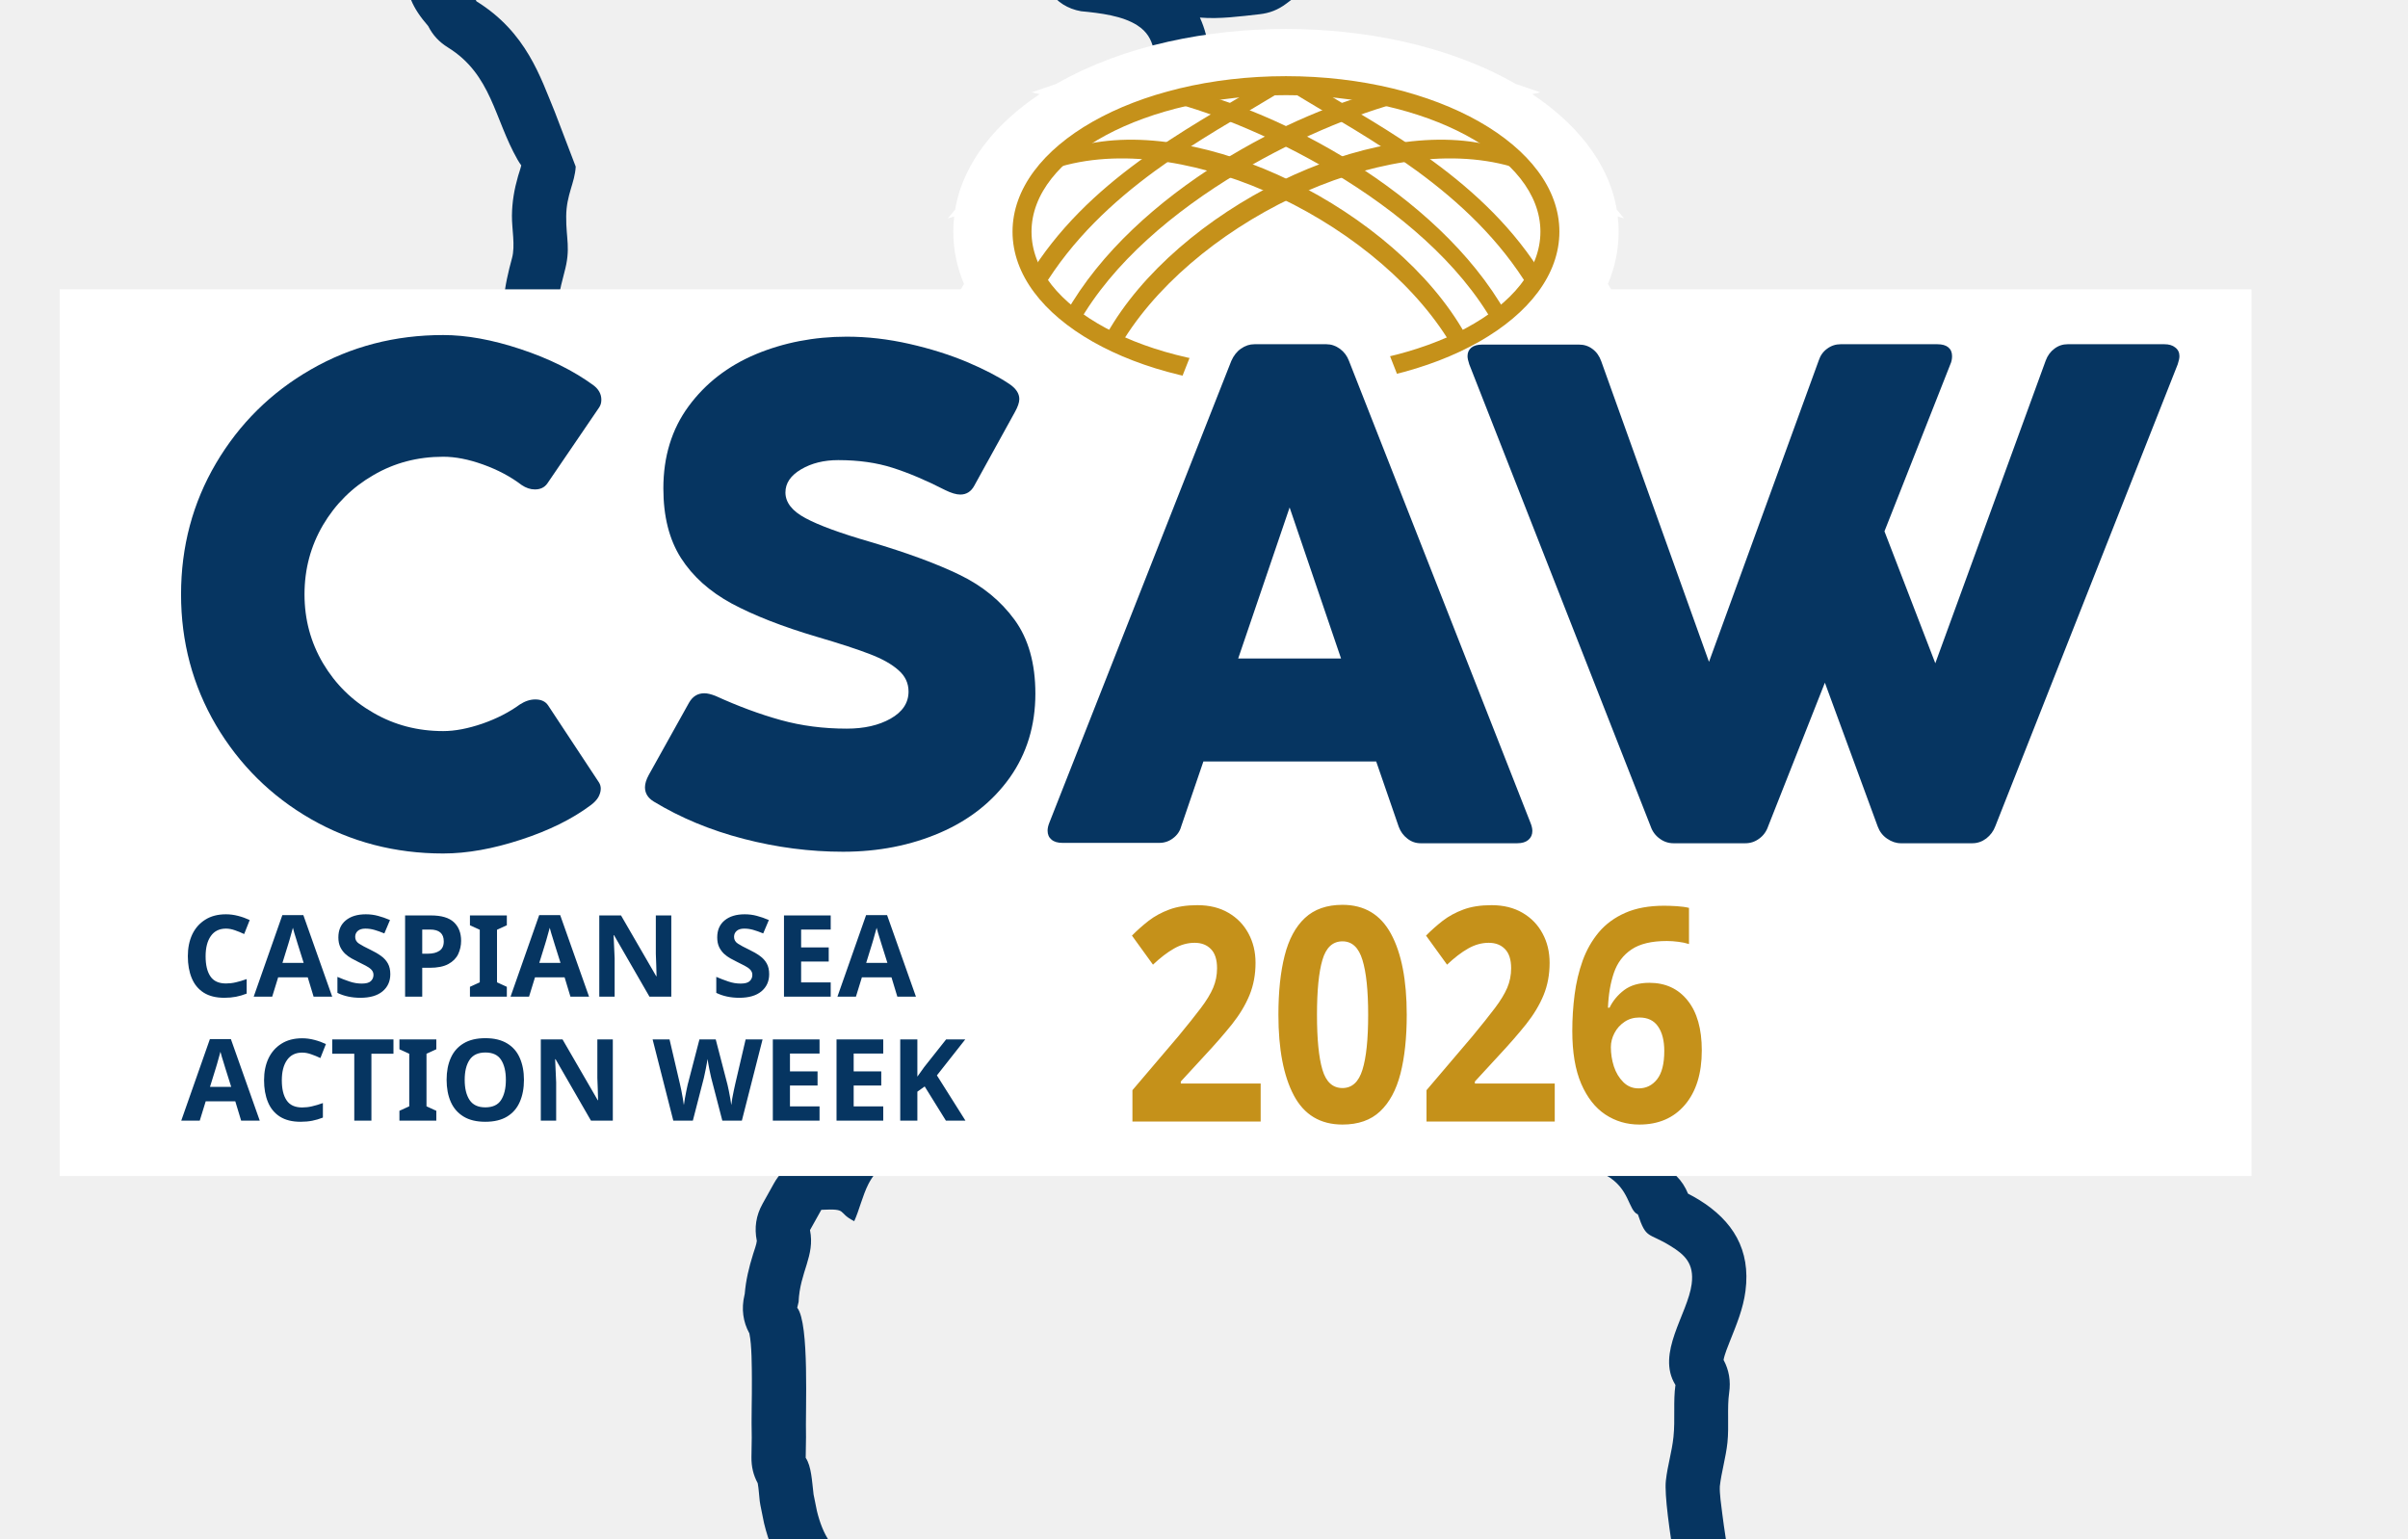
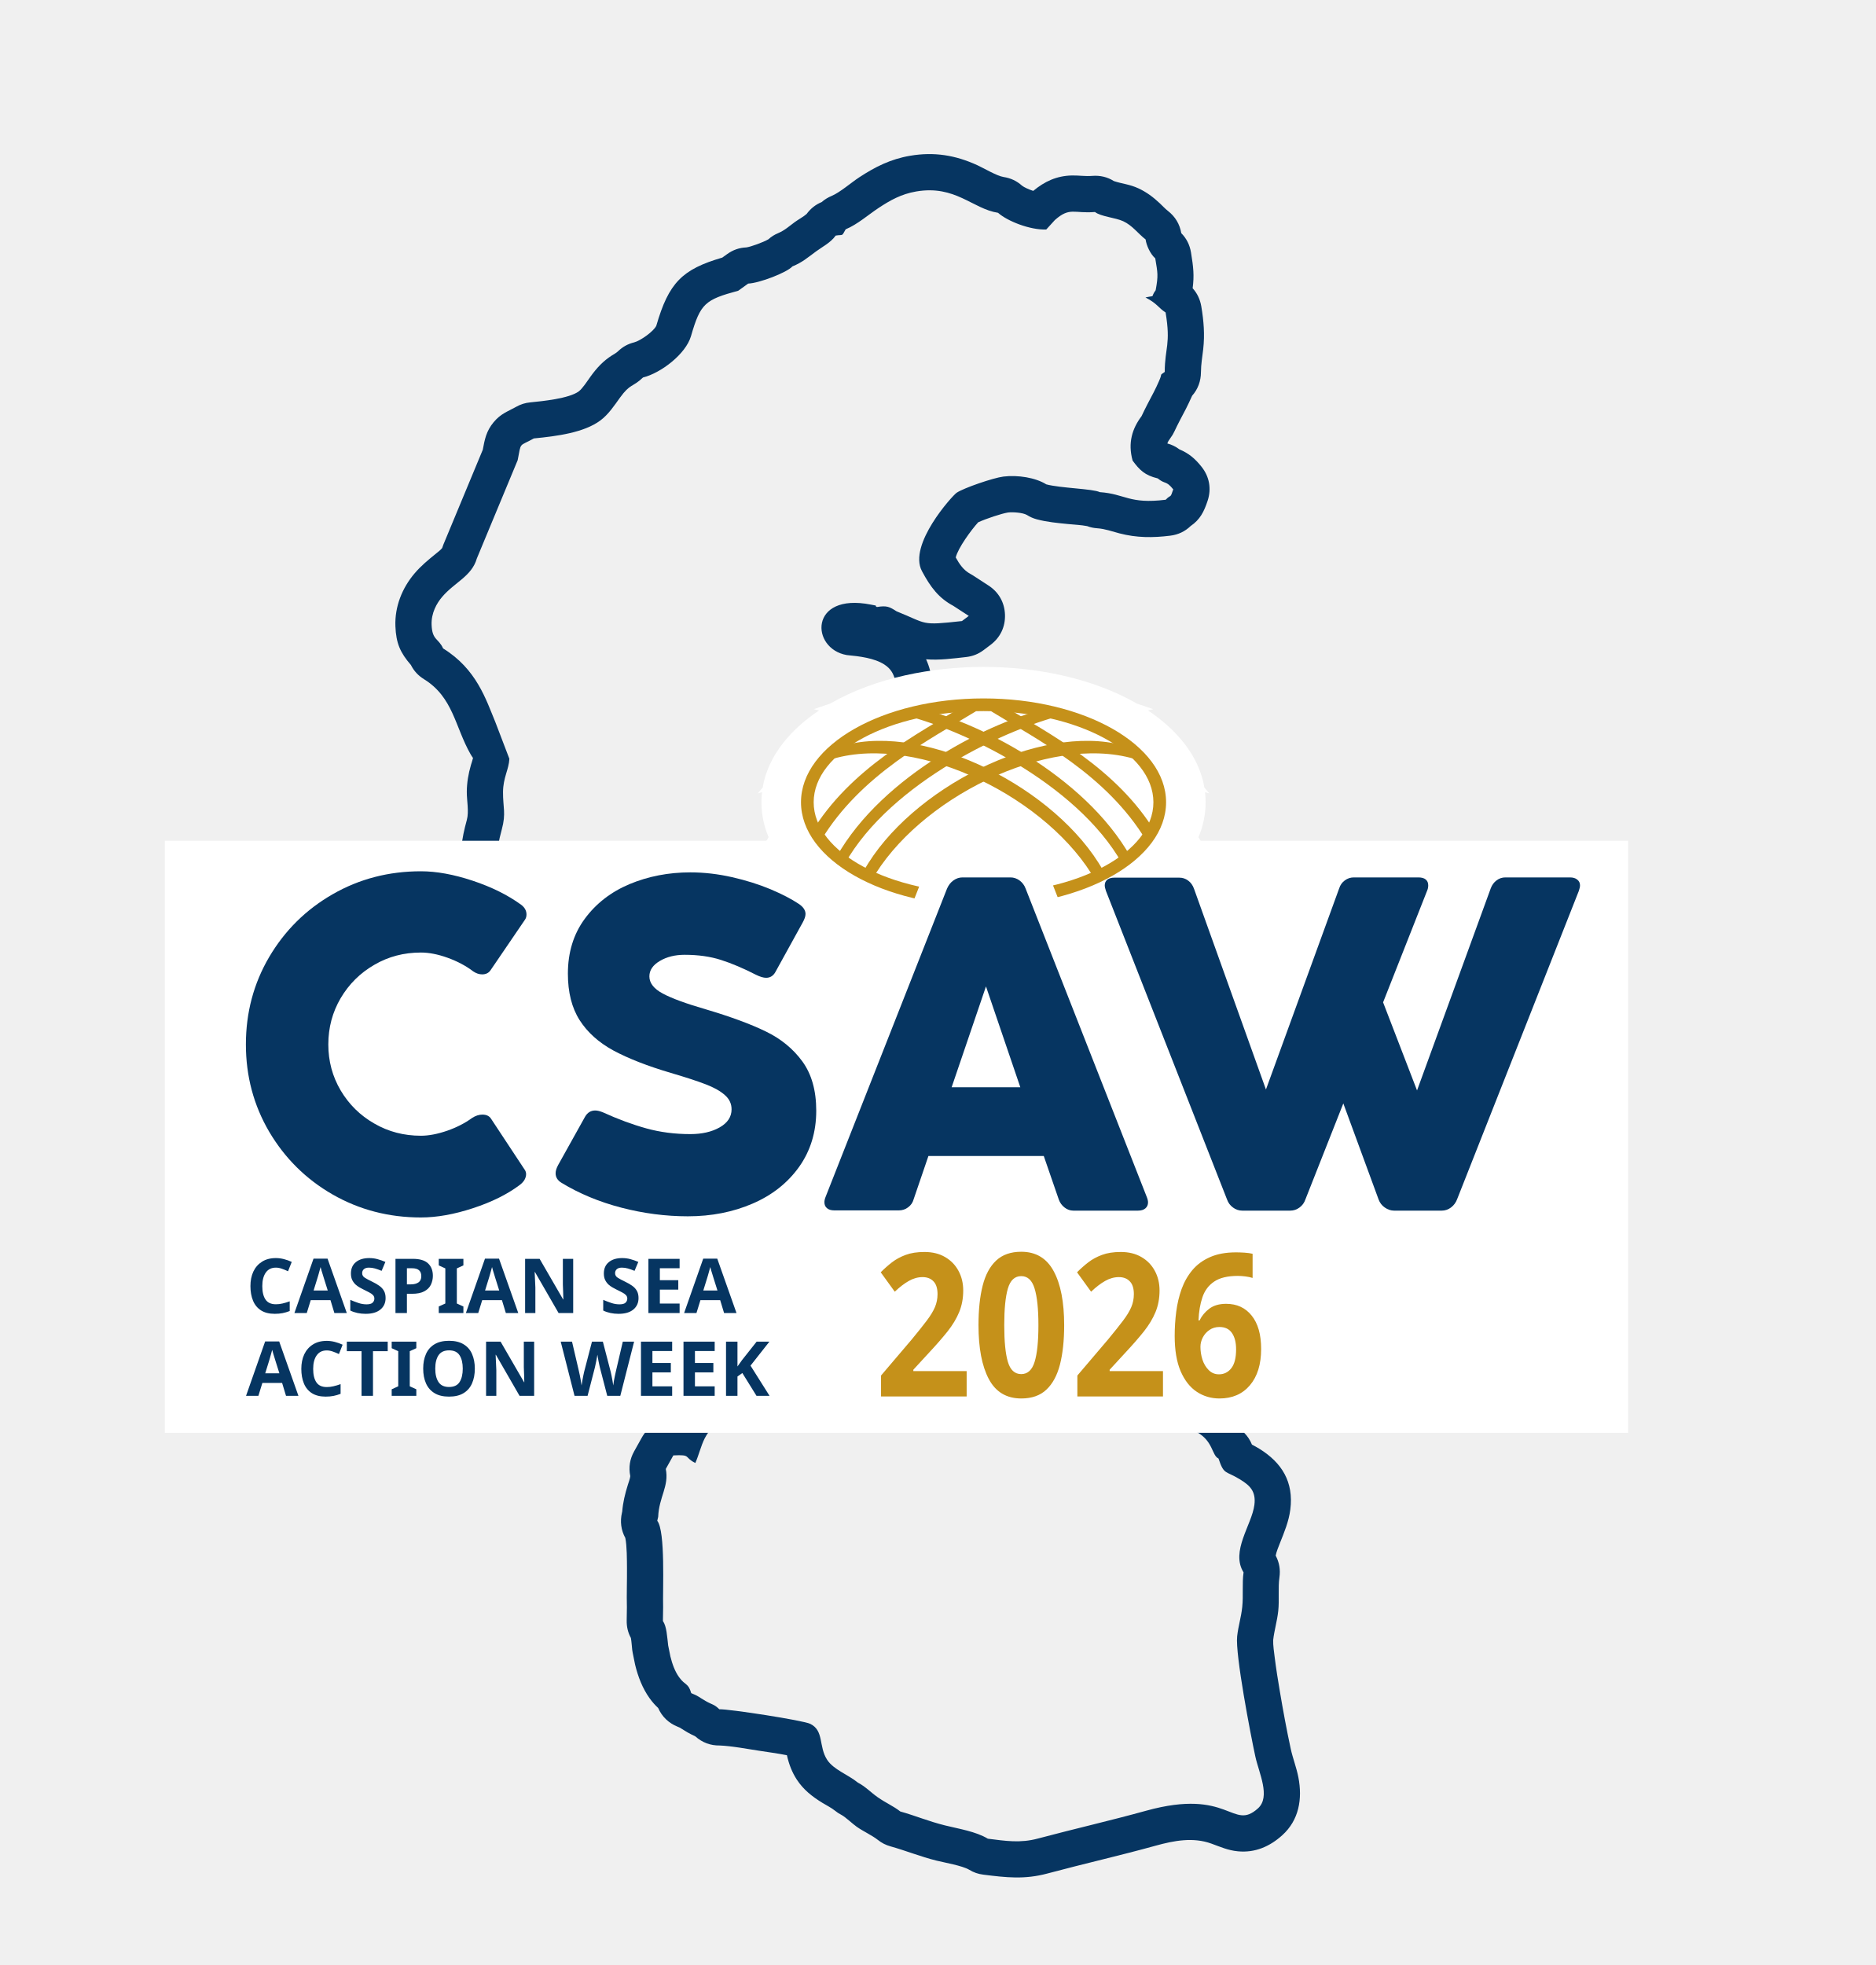
- <svg xmlns="http://www.w3.org/2000/svg" version="1.1" width="360" height="230" viewBox="248 215 360 230">
+ <svg xmlns="http://www.w3.org/2000/svg" version="1.1" width="420" height="440" viewBox="220 70 420 440">
  <g>
    <path transform="matrix(1,0,0,-1,0,595.2756)" d="M312.015 376.378C309.641 379.123 308.694 381.229 308.547 385.049 308.38 389.408 310.036 393.587 312.84 396.882 314.267 398.559 315.829 399.847 317.524 401.222 317.865 401.499 318.72 402.159 319.012 402.549 319.095 402.826 319.181 403.068 319.295 403.342L328.115 424.57C328.539 426.846 328.88 428.738 330.54 430.729 332.159 432.669 333.611 433.077 335.6 434.188 336.623 434.759 337.601 435.065 338.767 435.179 341.48 435.443 347.459 436.044 349.605 437.635 350.457 438.267 351.638 440.117 352.266 440.985 353.641 442.886 355.065 444.439 357.059 445.703 357.574 446.028 357.968 446.21 358.407 446.627 359.471 447.639 360.612 448.266 362.036 448.621 363.395 448.96 366.411 451.088 366.975 452.344 369.754 461.953 372.75 464.972 381.749 467.596L382.815 468.362C384.157 469.327 385.557 469.81 387.122 469.873 388.145 470.01 390.901 471.02 392.051 471.676 392.722 472.283 393.453 472.74 394.336 473.107 395.687 473.668 396.831 474.701 398.004 475.559 398.709 476.074 400.01 476.798 400.633 477.364 401.538 478.588 402.663 479.476 403.996 480.021 404.649 480.598 405.403 481.061 406.272 481.422 408.05 482.159 410.691 484.436 412.365 485.535 416.007 487.928 419.458 489.658 423.825 490.4 429.198 491.313 433.965 490.532 438.878 488.277 440.319 487.615 443.252 485.872 444.74 485.641 446.353 485.392 447.674 484.769 448.873 483.7 449.348 483.325 450.348 482.875 451.379 482.53 453.918 484.641 456.609 485.901 460.01 485.983 461.541 486.02 463.021 485.764 464.549 485.889 466.353 486.037 467.986 485.649 469.462 484.721 471.259 484.124 472.956 484.016 474.922 483.11 476.75 482.265 478.264 481.127 479.722 479.756 480.295 479.217 480.911 478.541 481.525 478.064 483.18 476.777 484.185 475.109 484.536 473.066 485.722 471.862 486.434 470.444 486.715 468.732 487.255 465.442 487.454 463.573 487.082 460.729 488.102 459.612 488.755 458.242 489.023 456.651 489.566 453.414 489.814 450.384 489.45 447.115 489.253 445.348 488.95 443.748 488.941 441.948 488.931 439.915 488.245 438.099 486.965 436.66 486.935 436.594 486.906 436.528 486.875 436.463 486.436 435.511 486.03 434.594 485.54 433.66 484.668 432.001 483.779 430.351 482.986 428.652 482.737 428.118 482.478 427.684 482.124 427.213 481.781 426.756 481.541 426.373 481.412 425.976 482.421 425.704 483.28 425.286 484.107 424.662 486.219 423.764 487.598 422.615 489.086 420.743 490.834 418.542 491.318 415.841 490.443 413.171 489.638 410.713 488.739 408.923 486.632 407.488 485.351 406.257 483.848 405.549 482.048 405.325 478.119 404.838 474.562 404.844 470.715 405.839 468.99 406.285 467.506 406.86 465.709 406.986 464.892 407.044 464.168 407.197 463.447 407.471 462.177 407.721 460.494 407.803 459.236 407.927 456.924 408.154 454.418 408.385 452.178 408.992 451.358 409.214 450.686 409.51 449.973 409.96 449.042 410.502 446.788 410.649 445.732 410.517 444.295 410.29 440.812 409.13 439.057 408.324 437.475 406.59 434.528 402.543 434.028 400.452 434.847 398.97 435.758 397.598 437.306 396.771 437.523 396.655 437.703 396.549 437.909 396.415L441.373 394.162C443.661 392.674 444.962 390.37 445.056 387.642 445.15 384.914 444.009 382.525 441.829 380.883L440.299 379.73C439.082 378.815 437.825 378.316 436.312 378.148 433.479 377.834 430.318 377.399 427.386 377.65 427.758 376.842 428.06 375.985 428.293 375.079 428.628 373.772 428.735 372.399 429.035 371.122 430.408 367.617 432.057 362.985 433.921 359.932 435.142 357.93 436.901 356.565 438.119 354.483 439.55 352.034 440.017 349.361 440.048 346.638 441.94 346.506 443.666 345.715 445.088 344.312 446.038 343.375 446.998 342.414 447.992 341.524 449.242 340.404 450.024 339.115 450.438 337.488 450.634 336.723 451.062 335.891 451.503 335.104 453.371 335.344 455.211 335.327 457.224 334.953 458.749 334.671 459.783 334.371 461.369 334.355 461.689 334.352 461.962 334.334 462.282 334.295 470.349 333.296 477.065 327.416 477.304 318.979 477.393 315.837 476.242 312.865 474.977 310.048 474.512 309.013 473.54 307.15 473.276 306.057 473.257 305.893 473.235 305.731 473.208 305.572 473.449 305.704 473.692 305.83 473.94 305.948 475.744 306.807 477.858 307.349 479.773 307.923 480.271 308.072 480.707 308.16 481.223 308.216L493.139 309.511C493.561 309.557 493.923 309.568 494.348 309.551 500.46 309.3 502.638 308.416 506.465 303.648 507.63 302.198 508.208 300.611 508.249 298.751 508.274 297.63 508.225 296.322 508.296 295.182 508.604 294.433 509 293.648 509.321 292.918 510.26 290.776 510.641 288.757 510.843 286.454 510.907 285.728 510.939 284.83 511.161 284.133 511.83 282.035 515.254 280.246 517.067 279.15 520.385 277.275 523.405 274.45 525.971 271.664 531.601 265.552 530.618 259.731 527.527 252.913 526.861 251.443 525.921 250.349 524.57 249.468 523.526 248.787 522.165 246.757 521.481 245.751 520.361 244.104 518.881 243.04 516.963 242.504 514.27 241.749 511.706 241.63 508.941 241.685 507.415 241.715 505.769 241.817 504.277 241.614 503.221 241.414 501.664 240.717 500.55 240.378 496.731 239.215 492.829 239.228 489.605 241.728 488.81 242.287 488.1 242.917 487.481 243.62 486.109 243.558 484.709 243.606 483.346 243.487 482.871 243.446 482.462 243.445 481.986 243.484 480.777 243.582 479.605 243.759 478.487 244.034 477.116 240.64 476.261 238.595 476.932 235.212 479.054 235.21 481.285 234.873 483.665 234.556 491.327 233.537 496.909 228.604 495.925 221.529 498.078 219.736 499.108 217.106 498.739 214.275L497.983 208.483C497.892 207.784 497.724 207.122 497.483 206.502 497.877 205.863 498.252 205.175 498.641 204.424 499.375 203.69 499.952 202.812 500.364 201.798 500.906 201.519 501.445 201.226 502.005 200.881 507.065 197.756 509.748 193.419 508.953 187.258 508.606 184.568 507.601 182.2 506.613 179.711 506.366 179.088 505.816 177.747 505.676 176.946 506.495 175.409 506.768 173.79 506.51 172.02 506.185 169.788 506.511 167.012 506.255 164.589 506.015 162.321 505.352 160.18 505.117 158.045 505.067 156.936 505.324 155.209 505.471 154.036 505.785 151.548 506.181 149.063 506.601 146.591 507.329 142.292 508.122 137.942 509.048 133.681 509.514 131.53 510.332 129.514 510.763 127.281 511.687 122.485 510.916 117.726 507.142 114.324 504.334 111.793 501.043 110.363 497.218 110.733 494.97 110.952 493.329 111.714 491.278 112.458 487.191 113.941 482.903 113.131 478.817 111.999 470.766 109.769 462.614 107.923 454.545 105.761 449.423 104.387 445.33 104.866 440.214 105.505 439.032 105.653 438.047 105.995 437.027 106.611 435.535 107.512 431.434 108.223 429.688 108.656 426.161 109.529 422.887 110.872 419.426 111.841 418.339 112.145 417.461 112.592 416.576 113.293 415.277 114.322 413.325 115.195 411.86 116.224 410.898 116.901 409.345 118.401 408.442 118.88 407.897 119.158 407.459 119.444 406.986 119.831 406.223 120.456 405.012 121.069 404.155 121.594 401.885 122.984 399.9 124.54 398.428 126.805 397.349 128.465 396.681 130.236 396.244 132.157 396.237 132.187 396.231 132.217 396.224 132.247 394.115 132.666 391.767 132.975 389.904 133.267 387.255 133.68 383.849 134.316 381.185 134.427 379.105 134.396 377.265 135.079 375.692 136.484 375.105 136.76 374.545 137.029 373.961 137.366 373.355 137.715 372.815 138.08 372.221 138.435 372.066 138.511 371.916 138.564 371.756 138.63 369.735 139.445 368.241 140.883 367.39 142.825 366.688 143.478 366.082 144.155 365.458 145.027 363.88 147.235 362.887 149.819 362.248 152.441 362.223 152.548 362.202 152.64 362.18 152.749L361.681 155.212C361.637 155.428 361.607 155.612 361.581 155.83 361.486 156.599 361.437 157.695 361.281 158.505 360.624 159.716 360.321 160.989 360.343 162.426L360.387 165.35C360.311 168.273 360.432 171.243 360.407 174.173 360.393 175.823 360.408 179.124 360.033 180.905 359.075 182.642 358.818 184.587 359.292 186.603L359.339 186.804C359.506 188.869 359.965 190.75 360.59 192.761 360.728 193.205 361.128 194.309 361.146 194.739 360.746 196.714 361.03 198.54 362.012 200.3L363.705 203.336C365.105 205.846 367.502 207.338 370.374 207.486 370.393 207.486 370.413 207.487 370.433 207.488 370.411 207.77 370.403 208.057 370.41 208.349 370.417 208.668 370.346 209.104 370.323 209.43 370.22 210.858 370.3 212.213 370.575 213.62 370.828 214.916 371.163 215.971 371.71 217.094 372.043 218.749 372.806 220.151 373.987 221.275 374.449 222.888 374.543 226.324 374.626 227.735 374.837 231.347 375.476 235.018 377.828 237.906 379.363 239.789 380.576 240.399 382.381 241.235 382.034 241.481 381.694 241.748 381.361 242.036 378.005 244.936 377.917 246.606 376.724 250.033 376.127 250.717 375.072 251.579 374.467 252.119 372.644 253.745 370.852 255.417 369.655 257.58 368.427 259.797 368.287 261.196 368.016 263.325 367.207 264.635 366.827 266.089 366.865 267.707 366.871 268.833 365.505 271.107 364.896 271.916 364.732 272.119 364.516 272.37 364.303 272.609 364.284 272.622 364.267 272.635 364.249 272.648 363.167 273.46 362.403 274.384 361.822 275.588 360.587 277.712 355.413 283.662 353.463 285.194 351.529 286.426 349.936 287.563 348.558 289.331 347.338 290.318 346.512 291.523 346.006 293.05 345.574 294.352 344.439 297.373 343.541 298.586 342.357 299.548 341.51 300.75 341.035 302.125 340.135 303.495 339.124 304.667 338.132 306.011 336.781 307.844 336.166 309.877 335.003 311.575 334.664 312.071 334.223 312.736 333.803 313.21 330.917 315.525 330.589 318.454 329.827 321.731 329.356 322.239 328.976 322.781 328.648 323.408 326.506 325.187 325.185 326.067 324.05 329.072 322.526 333.109 323.445 337.654 324.545 341.677 325.059 343.558 324.517 346.025 324.536 348.019 324.555 350.087 324.887 351.98 325.456 353.958 325.576 354.374 325.821 355.054 325.928 355.55 325.73 355.82 325.544 356.106 325.373 356.406 321.889 362.508 321.511 369.13 314.965 373.182 313.647 373.998 312.699 375.024 312.015 376.378ZM409.382 473.93C408.421 472.238 408.926 472.807 407.145 472.526 406.007 470.932 404.255 470.08 402.79 469.01 400.754 467.522 399.758 466.577 397.453 465.618 396.198 464.237 390.066 461.88 387.548 461.775L385.318 460.172C377.865 458.162 376.856 457.314 374.746 450.029 373.571 445.969 367.981 441.743 363.998 440.75 361.623 438.491 361.169 439.453 358.838 436.231 357.633 434.565 356.289 432.492 354.436 431.119 350.762 428.396 344.765 427.614 339.555 427.105 336.148 425.202 336.747 426.442 335.928 422.234L326.785 400.229C325.634 396.218 321.813 394.91 319.017 391.624 317.807 390.203 316.551 388.026 316.653 385.359 316.786 381.884 318.183 382.391 319.234 380.079 326.724 375.443 328.81 368.69 330.938 363.56L334.07 355.364C333.945 352.929 332.677 351.196 332.647 347.944 332.615 344.464 333.368 343.192 332.37 339.538 329.398 328.664 333.694 331.775 335.816 327.209 336.604 326.502 335.979 327.68 337.022 325.807 337.368 325.185 337.332 325.172 337.504 324.492 339.585 316.3 337.296 322.578 341.694 316.161 342.808 314.536 343.725 312.095 344.661 310.825 346.289 308.617 346.884 308.159 348.361 305.711 349.406 305.678 348.682 305.916 348.7 304.848 350.791 303.358 352.823 298.262 353.705 295.604 355.53 294.288 353.93 294.503 357.94 291.96 360.32 290.451 367.938 281.682 369.115 279.138 369.94 278.52 369.477 278.921 370.203 278.176 370.343 278.032 371.141 277.106 371.334 276.85 373.23 274.338 375.05 270.679 374.974 267.515 376.597 265.624 375.527 263.721 376.752 261.509 378.11 259.055 383.166 256.056 384.147 253.366 385.081 250.808 384.832 249.759 386.665 248.173 389.951 245.333 395.931 247.381 400.093 246.065 402.27 245.376 406.203 241.892 406.569 238.165 403.423 238.239 401.32 239.185 397.811 239.354 391.816 239.641 394.192 238.645 390.101 236.626L389.038 236.358C386.319 232.239 383.237 236.047 382.724 227.262 382.504 223.504 382.381 217.337 379.657 215.46 379.32 213.441 378.934 214.107 378.536 212.066 378.2 210.345 378.55 209.611 378.52 208.174 379.586 207.206 379.779 207.931 379.15 205.536 378.956 204.799 378.436 204.433 377.817 203.214 376.952 201.508 376.459 199.326 375.708 197.684 373.065 199.009 374.907 199.595 370.789 199.384L369.096 196.349C369.876 192.495 367.567 190.076 367.392 185.615L367.188 184.747C369.049 182.344 368.383 169.44 368.5 165.401L368.454 162.304C369.309 161.044 369.382 158.844 369.631 156.824L370.13 154.36C370.546 152.65 371.159 151.002 372.057 149.746 373.459 147.786 374.127 148.483 374.793 146.151 376.507 145.459 376.343 145.355 378.011 144.393 379.542 143.511 379.874 143.716 381.089 142.538 383.222 142.621 399.836 140.061 401.444 139.276 404.573 137.749 403.283 134.218 405.228 131.226 406.672 129.005 409.918 127.915 412.125 126.107 413.75 125.279 415.03 123.912 416.527 122.859 418.38 121.556 420.09 120.858 421.612 119.652 425.023 118.698 427.933 117.447 431.639 116.529 434.751 115.758 438.532 115.178 441.221 113.555 445.157 113.062 448.467 112.516 452.445 113.596 460.51 115.744 468.777 117.635 476.651 119.817 495.376 125.003 495.959 115.163 501.711 120.349 504.595 122.948 501.922 128.271 501.121 131.96 500.064 136.83 496.603 154.814 497.048 158.869 497.308 161.234 497.939 163.084 498.188 165.44 498.461 168.023 498.131 170.775 498.483 173.19 495.534 177.928 500.328 183.798 500.908 188.296 501.307 191.382 499.846 192.681 497.743 193.979 494.38 196.056 494.135 194.917 492.87 198.689 491.372 199.356 491.704 202.537 488.092 204.564 483.534 207.124 476.538 204.964 479.724 210.071 482.662 214.779 488.877 209.969 489.94 209.532L490.696 215.325C488.558 216.865 486.05 216.525 487.372 220.913 487.55 221.505 490.003 225.57 482.596 226.515 472.386 227.913 475.411 226.476 472.101 224.844 465.301 239.496 470.117 243.821 472.677 251.669 473.568 254.401 473.484 258.206 475.106 260.26 477.462 255.595 475.414 252.158 482.645 251.569 488.286 252.058 488.361 250.8 491.489 254.284 493.305 251.482 492.054 249.79 494.449 248.243 496.256 246.65 500.227 249.247 503.156 249.648 507.323 250.217 510.971 249.248 514.775 250.314 516.239 252.465 517.928 254.821 520.139 256.262 521.775 259.87 523.187 262.713 520.005 266.168 518.268 268.053 515.624 270.678 512.975 272.145 508.744 274.748 504.957 276.891 503.433 281.668 502.47 284.69 503.121 286.857 501.892 289.66 499.908 294.184 500.276 292.452 500.139 298.57 498.044 301.18 498.108 301.278 494.015 301.446L482.099 300.152C476.635 298.517 477.827 298.971 473.945 296.38 473.259 294.915 472.531 293.225 471.192 292.22L470.241 289.567C469.66 283.269 472.205 283.923 470.971 276.527L469.661 272.906C467.096 278.111 465.521 276.077 463.957 286.68 462.716 288.873 462.151 292.499 462.309 295.143 460.608 297.401 462.295 302.014 463.656 304.676L465.217 306.987C465.532 310.264 469.287 315.524 469.196 318.75 469.075 322.989 465.51 325.722 461.286 326.244 455.733 326.301 455.774 328.035 450.139 326.572 447.073 325.881 446.191 327.94 445.161 329.844 444.055 331.893 443.148 333.249 442.578 335.483 441.652 336.313 440.391 337.55 439.389 338.539L431.202 337.449 431.579 341.742C432.83 352.117 430.62 349.77 426.997 355.706 425.163 358.71 422.775 364.911 421.302 368.619 420.417 371.865 420.968 374.597 418.029 376.486 415.805 377.917 412.528 378.32 409.616 378.597 401.5 380.018 401.143 392.627 414.994 389.898 417.239 389.456 415.467 389.884 416.372 389.354 418.599 389.72 419.174 389.416 420.774 388.392 427.826 385.56 426.018 385.17 435.419 386.21L436.949 387.363 433.486 389.615C430.249 391.343 428.4 393.76 426.462 397.389 423.304 403.308 433.289 414.307 434.23 414.938 435.828 416.012 442.401 418.27 444.706 418.563 447.938 418.961 451.93 418.319 454.3 416.821 457.442 415.97 464.781 415.834 466.277 415.078 472.054 414.672 472.827 412.354 481.049 413.375 482.295 414.697 482.017 413.506 482.735 415.697 481.104 417.75 480.948 416.757 479.265 418.153 476.349 418.843 475.166 420.064 473.64 422.135 472.526 426.139 473.567 429.325 475.635 432.081 476.51 433.956 477.426 435.657 478.358 437.432 478.947 438.554 479.013 438.786 479.511 439.864 480.456 441.911 479.503 441.043 480.83 441.99 480.857 447.457 482.226 448.146 481.023 455.308 479.35 456.385 479.211 457.271 476.517 458.672 479.016 459.214 477.482 458.487 478.799 460.289 479.419 463.649 479.252 464.116 478.71 467.418 477.554 468.456 476.732 470.341 476.546 471.659 474.811 473.008 473.606 474.783 471.522 475.744 469.775 476.551 466.517 476.774 465.211 477.805 460.47 477.417 459.594 478.975 456.235 476.01L454.297 473.884C450.679 473.749 445.607 475.748 443.5 477.625 437.791 478.508 433.964 483.895 425.184 482.403 421.796 481.827 419.291 480.38 416.818 478.756 414.474 477.216 412.049 475.037 409.382 473.93" fill="#063561" fill-rule="evenodd" />
    <path transform="matrix(1,0,0,-1,0,595.2756)" d="M256.914 337.014H584.602V204.445H256.914Z" fill="#ffffff" fill-rule="evenodd" />
    <text fill="#c5911a" xml:space="preserve" transform="matrix(.9274157 0 -0 1.078265 0 595.2756)" font-size="41.438" font-family="LOGOTYPE-ExtraBold" font-weight="bold">
      <tspan y="-197.155" x="448.305 489.763 533.203 575.67">2026</tspan>
    </text>
    <text fill="#063561" xml:space="preserve" transform="matrix(1 0 -0 1 0 595.2756)" font-size="17.005" font-family="Montserrat-SemiBold" font-weight="bold">
      <tspan y="-231.258" x="275.098 287.362 300.255 311.108 323.453 329.021 341.914 355.845 367.578 378.43 389.98">CASPIAN SEA</tspan>
    </text>
    <text fill="#063561" xml:space="preserve" transform="matrix(1 0 -0 1 0 595.2756)" font-size="17.005" font-family="Montserrat-SemiBold" font-weight="bold">
      <tspan y="-212.721" x="275.097 287.664 299.89 310.127 315.551 329.869 343.644 348.337 367.534 378.928 390.321">ACTION WEEK</tspan>
    </text>
    <path transform="matrix(1,0,0,-1,0,595.2756)" d="M488.385 337.815 488.885 336.986 487.43 335.837C484.575 330.599 479.661 326.427 474.423 323.448 473.082 322.686 471.699 321.983 470.28 321.337L467.535 317.4 466.249 319.685C457.97 316.647 448.824 315.332 440.254 315.332 431.683 315.332 422.537 316.647 414.258 319.685L412.972 317.4 410.227 321.337C408.808 321.983 407.425 322.686 406.084 323.448 400.847 326.427 395.933 330.599 393.078 335.837L391.622 336.986 392.122 337.815C391.103 340.224 390.522 342.835 390.522 345.637 390.522 346.406 390.565 347.161 390.65 347.9L389.709 347.629 390.795 348.925C392.027 356.259 397.277 362.092 403.441 366.199L402.228 366.468 405.913 367.728C405.97 367.761 406.027 367.794 406.084 367.827 416.18 373.569 428.736 375.943 440.254 375.943 451.771 375.943 464.327 373.569 474.423 367.827 474.48 367.794 474.538 367.761 474.594 367.728L478.279 366.468 477.067 366.199C483.231 362.092 488.481 356.259 489.712 348.925L490.799 347.629 489.857 347.9C489.942 347.161 489.986 346.406 489.986 345.637 489.986 342.835 489.404 340.224 488.385 337.815" fill="#ffffff" fill-rule="evenodd" />
    <path transform="matrix(1,0,0,-1,0,595.2756)" d="M440.254 368.887C462.83 368.887 481.132 358.478 481.132 345.637 481.132 332.797 462.83 322.388 440.254 322.388 417.677 322.388 399.375 332.797 399.375 345.637 399.375 358.478 417.677 368.887 440.254 368.887ZM440.254 366.049C461.263 366.049 478.294 356.91 478.294 345.637 478.294 334.364 461.263 325.226 440.254 325.226 419.245 325.226 402.214 334.364 402.214 345.637 402.214 356.91 419.245 366.049 440.254 366.049" fill="#c5911a" fill-rule="evenodd" />
    <path transform="matrix(1,0,0,-1,0,595.2756)" d="M471.394 358.4 473.924 355.38C454.542 360.96 425.49 346.446 415.111 327.999L413.471 330.351C423.85 348.798 452.901 363.386 471.394 358.4ZM436.009 367.366 438.64 366.063C428.178 359.659 412.728 351.82 403.854 337.101L401.699 338.801C410.452 353.318 425.69 361.05 436.009 367.366ZM407.315 333.391 409.169 331.833C419.548 350.28 446.153 362.533 459.083 365.409L455.082 366.778C442.152 363.902 417.693 351.838 407.315 333.391" fill="#c5911a" fill-rule="evenodd" />
    <path transform="matrix(1,0,0,-1,0,595.2756)" d="M409.113 358.4 406.583 355.38C425.966 360.96 455.017 346.446 465.396 327.999L467.036 330.351C456.657 348.798 427.606 363.386 409.113 358.4ZM444.498 367.366 441.867 366.063C452.329 359.659 467.779 351.82 476.654 337.101L478.808 338.801C470.056 353.318 454.817 361.05 444.498 367.366ZM473.192 333.391 471.338 331.833C460.96 350.28 434.354 362.533 421.425 365.409L425.426 366.778C438.356 363.902 462.814 351.838 473.192 333.391" fill="#c5911a" fill-rule="evenodd" />
    <path transform="matrix(1,0,0,-1,0,595.2756)" d="M571.585 328.806C572.263 328.806 572.803 328.649 573.203 328.319 573.621 328.005 573.829 327.57 573.829 327.031 573.829 326.718 573.742 326.318 573.568 325.796L546.308 256.75C546.03 256.002 545.578 255.393 544.951 254.906 544.325 254.437 543.63 254.193 542.881 254.193H532.183C531.47 254.193 530.791 254.419 530.112 254.889 529.451 255.341 528.999 255.95 528.721 256.698L520.823 278.2 512.351 256.75C512.09 255.968 511.638 255.341 511.011 254.889 510.385 254.419 509.69 254.193 508.942 254.193H498.19C497.442 254.193 496.747 254.419 496.12 254.889 495.494 255.341 495.041 255.95 494.781 256.698L467.66 325.796C467.486 326.318 467.399 326.718 467.399 327.031 467.399 327.57 467.59 327.988 467.973 328.301 468.339 328.597 468.878 328.753 469.591 328.753H484.065C484.813 328.753 485.491 328.545 486.083 328.092 486.675 327.658 487.109 327.048 487.387 326.265L503.497 281.314 519.901 326.37C520.144 327.118 520.562 327.709 521.171 328.145 521.78 328.597 522.458 328.806 523.171 328.806H537.645C538.359 328.806 538.898 328.649 539.263 328.353 539.646 328.04 539.837 327.605 539.837 327.031 539.837 326.579 539.751 326.179 539.576 325.796L529.73 300.832 537.332 281.106 553.841 326.37C554.12 327.118 554.554 327.709 555.145 328.145 555.737 328.597 556.399 328.806 557.111 328.806Z" fill="#063561" />
    <path transform="matrix(1,0,0,-1,0,595.2756)" d="M449.487 260.45H432.181L430.287 254.908C429.716 252.988 428.547 251.347 426.975 250.179 425.356 248.93 423.377 248.273 421.282 248.273H406.861C404.821 248.273 402.867 248.863 401.355 250.169 399.6 251.617 398.644 253.754 398.644 256.089 398.644 257.241 398.899 258.375 399.32 259.444L426.576 328.627 426.628 328.745C427.397 330.475 428.552 331.953 430.107 333.041 431.723 334.17 433.572 334.779 435.547 334.779H446.297C448.296 334.779 450.194 334.139 451.813 332.969L451.897 332.907C453.446 331.747 454.595 330.216 455.251 328.452L482.387 259.386C482.807 258.318 483.062 257.188 483.062 256.037 483.062 253.763 482.131 251.677 480.41 250.185 478.852 248.834 476.886 248.221 474.844 248.221H460.371C458.29 248.221 456.324 248.916 454.734 250.178 453.277 251.292 452.158 252.821 451.509 254.594Z" fill="#ffffff" fill-rule="evenodd" />
    <path transform="matrix(1,0,0,-1,0,595.2756)" d="M476.828 257.202C477.002 256.768 477.089 256.368 477.089 256.037 477.089 255.481 476.898 255.046 476.498 254.698 476.115 254.367 475.559 254.193 474.844 254.193H460.371C459.658 254.193 458.997 254.419 458.405 254.889 457.814 255.341 457.379 255.933 457.118 256.646L453.743 266.422H427.91L424.587 256.698C424.396 255.985 423.979 255.393 423.37 254.941 422.76 254.471 422.065 254.246 421.282 254.246H406.861C406.147 254.246 405.591 254.402 405.208 254.733 404.808 255.063 404.617 255.498 404.617 256.089 404.617 256.42 404.703 256.82 404.877 257.255L432.085 326.318C432.433 327.101 432.903 327.709 433.529 328.145 434.173 328.597 434.834 328.806 435.547 328.806H446.297C447.011 328.806 447.69 328.579 448.315 328.127 448.942 327.658 449.394 327.066 449.673 326.318ZM448.489 281.818 440.8 304.398 433.111 281.818Z" fill="#063561" />
    <path transform="matrix(1,0,0,-1,0,595.2756)" d="M345.747 260.421C344.86 260.961 344.425 261.673 344.425 262.561 344.425 263.1 344.616 263.709 344.982 264.387L351.001 275.19C351.541 276.147 352.306 276.617 353.298 276.617 353.767 276.617 354.324 276.478 354.985 276.217 358.342 274.686 361.578 273.486 364.709 272.616 367.841 271.746 371.128 271.329 374.59 271.329 377.183 271.329 379.358 271.816 381.149 272.825 382.923 273.833 383.828 275.173 383.828 276.878 383.828 278.13 383.324 279.209 382.314 280.078 381.322 280.966 379.896 281.766 378.035 282.479 376.191 283.193 373.582 284.045 370.206 285.036 364.953 286.585 360.673 288.273 357.368 290.047 354.081 291.839 351.558 294.1 349.8 296.849 348.043 299.615 347.174 303.076 347.174 307.252 347.174 312.001 348.426 316.106 350.949 319.533 353.471 322.961 356.811 325.553 360.986 327.309 365.161 329.049 369.702 329.936 374.59 329.936 377.687 329.936 380.801 329.571 383.95 328.858 387.098 328.145 389.951 327.24 392.543 326.162 395.118 325.065 397.223 323.987 398.858 322.891 399.884 322.213 400.389 321.447 400.389 320.612 400.389 320.09 400.163 319.447 399.728 318.664L393.656 307.652C393.187 306.782 392.491 306.33 391.569 306.33 390.96 306.33 390.212 306.556 389.325 306.991 386.472 308.452 383.845 309.566 381.445 310.331 379.061 311.096 376.347 311.479 373.32 311.479 371.181 311.479 369.336 311.027 367.771 310.104 366.205 309.183 365.423 308.034 365.423 306.643 365.423 305.147 366.431 303.859 368.432 302.798 370.433 301.719 373.668 300.537 378.122 299.249 383.619 297.614 388.072 295.979 391.465 294.326 394.857 292.69 397.606 290.447 399.675 287.611 401.746 284.776 402.79 281.088 402.79 276.564 402.79 271.781 401.502 267.588 398.962 264.004 396.406 260.421 392.944 257.672 388.559 255.776 384.176 253.88 379.34 252.923 374.034 252.923 369.076 252.923 364.118 253.567 359.16 254.854 354.202 256.141 349.731 258.003 345.747 260.421" fill="#063561" />
    <path transform="matrix(1,0,0,-1,0,595.2756)" d="M325.725 274.947C326.507 275.451 327.272 275.695 328.021 275.695 328.908 275.695 329.551 275.399 329.952 274.791L337.554 263.274C337.728 262.995 337.815 262.683 337.815 262.352 337.815 261.917 337.675 261.482 337.433 261.047 337.171 260.63 336.806 260.247 336.336 259.899 333.57 257.829 330.108 256.107 325.898 254.733 321.706 253.358 317.826 252.662 314.26 252.662 307.058 252.662 300.465 254.385 294.48 257.811 288.514 261.238 283.782 265.936 280.286 271.851 276.806 277.783 275.067 284.307 275.067 291.403 275.067 298.536 276.806 305.077 280.286 310.992 283.782 316.924 288.514 321.604 294.48 325.03 300.465 328.475 307.058 330.18 314.26 330.18 317.722 330.18 321.585 329.484 325.829 328.075 330.074 326.666 333.692 324.874 336.684 322.7 337.502 322.091 337.902 321.36 337.902 320.507 337.902 320.055 337.797 319.673 337.554 319.325L329.812 307.965C329.395 307.391 328.787 307.095 327.969 307.095 327.29 307.095 326.629 307.322 325.985 307.756 324.316 309.026 322.402 310.035 320.227 310.818 318.053 311.6 316.069 311.984 314.26 311.984 310.45 311.984 306.971 311.079 303.823 309.235 300.657 307.408 298.151 304.921 296.29 301.772 294.446 298.623 293.524 295.179 293.524 291.403 293.524 287.663 294.446 284.237 296.29 281.106 298.151 277.974 300.657 275.503 303.823 273.694 306.971 271.868 310.45 270.963 314.26 270.963 316.035 270.963 317.983 271.346 320.123 272.077 322.263 272.825 324.124 273.781 325.725 274.947" fill="#063561" />
  </g>
</svg>
